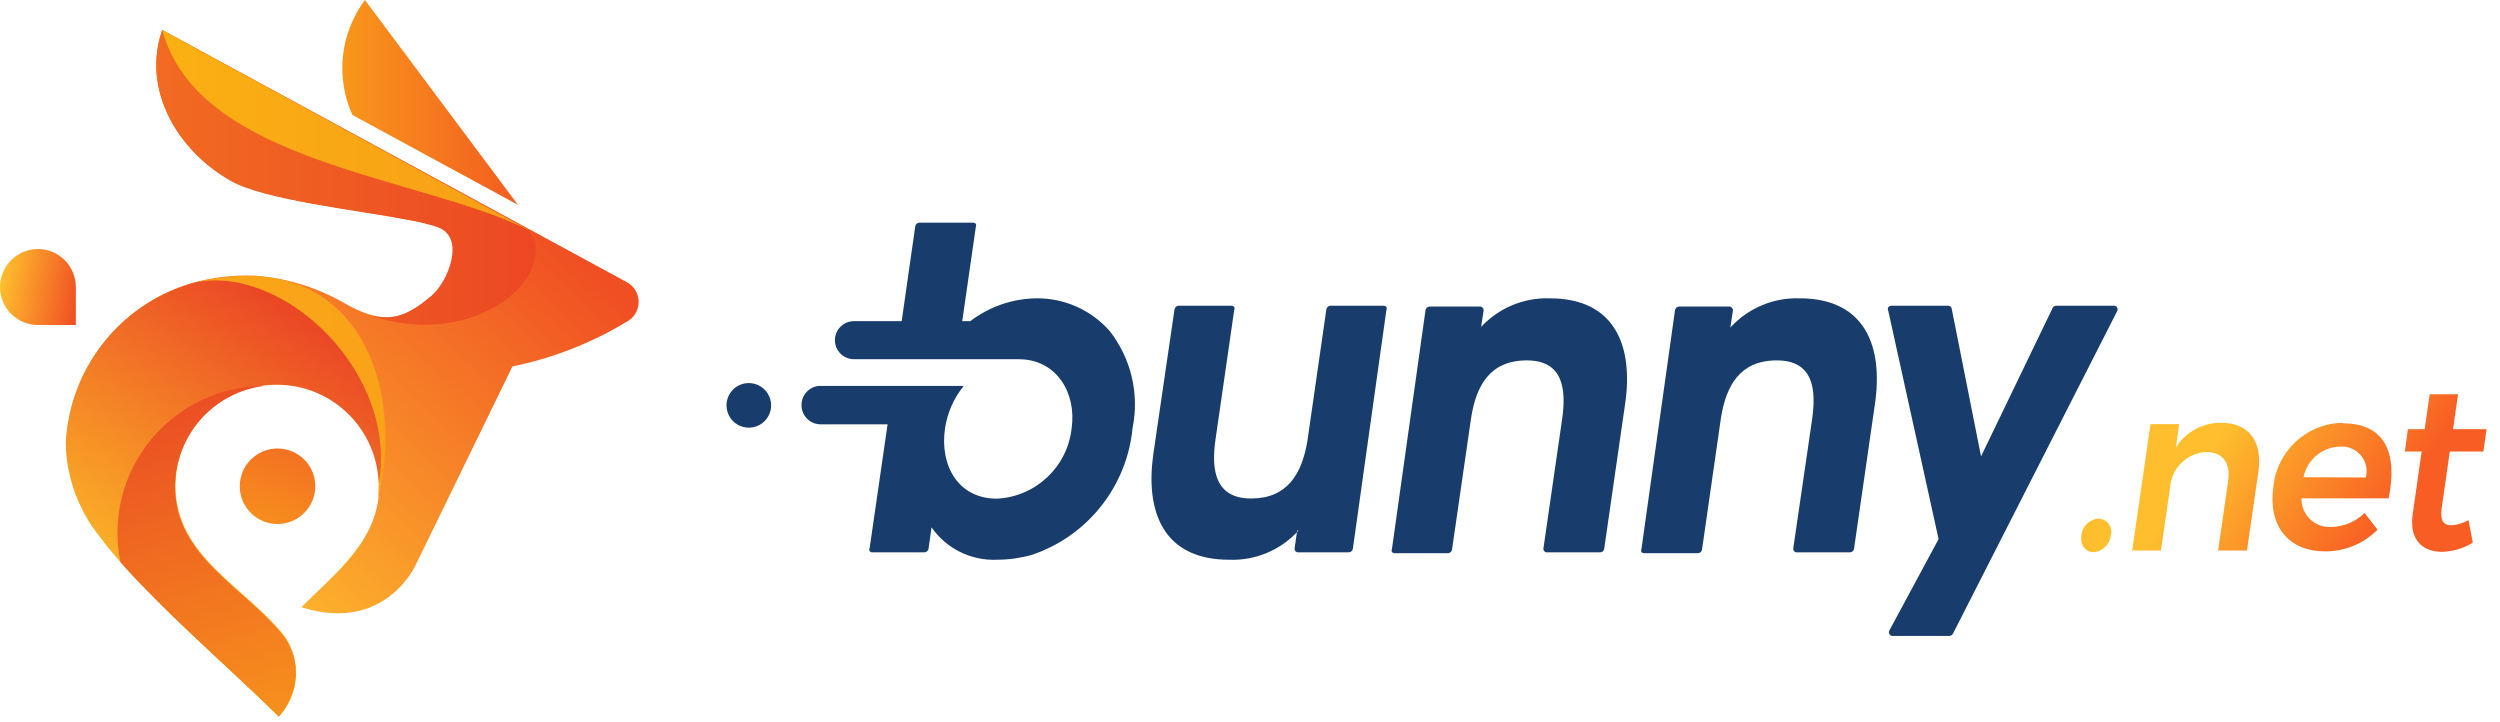
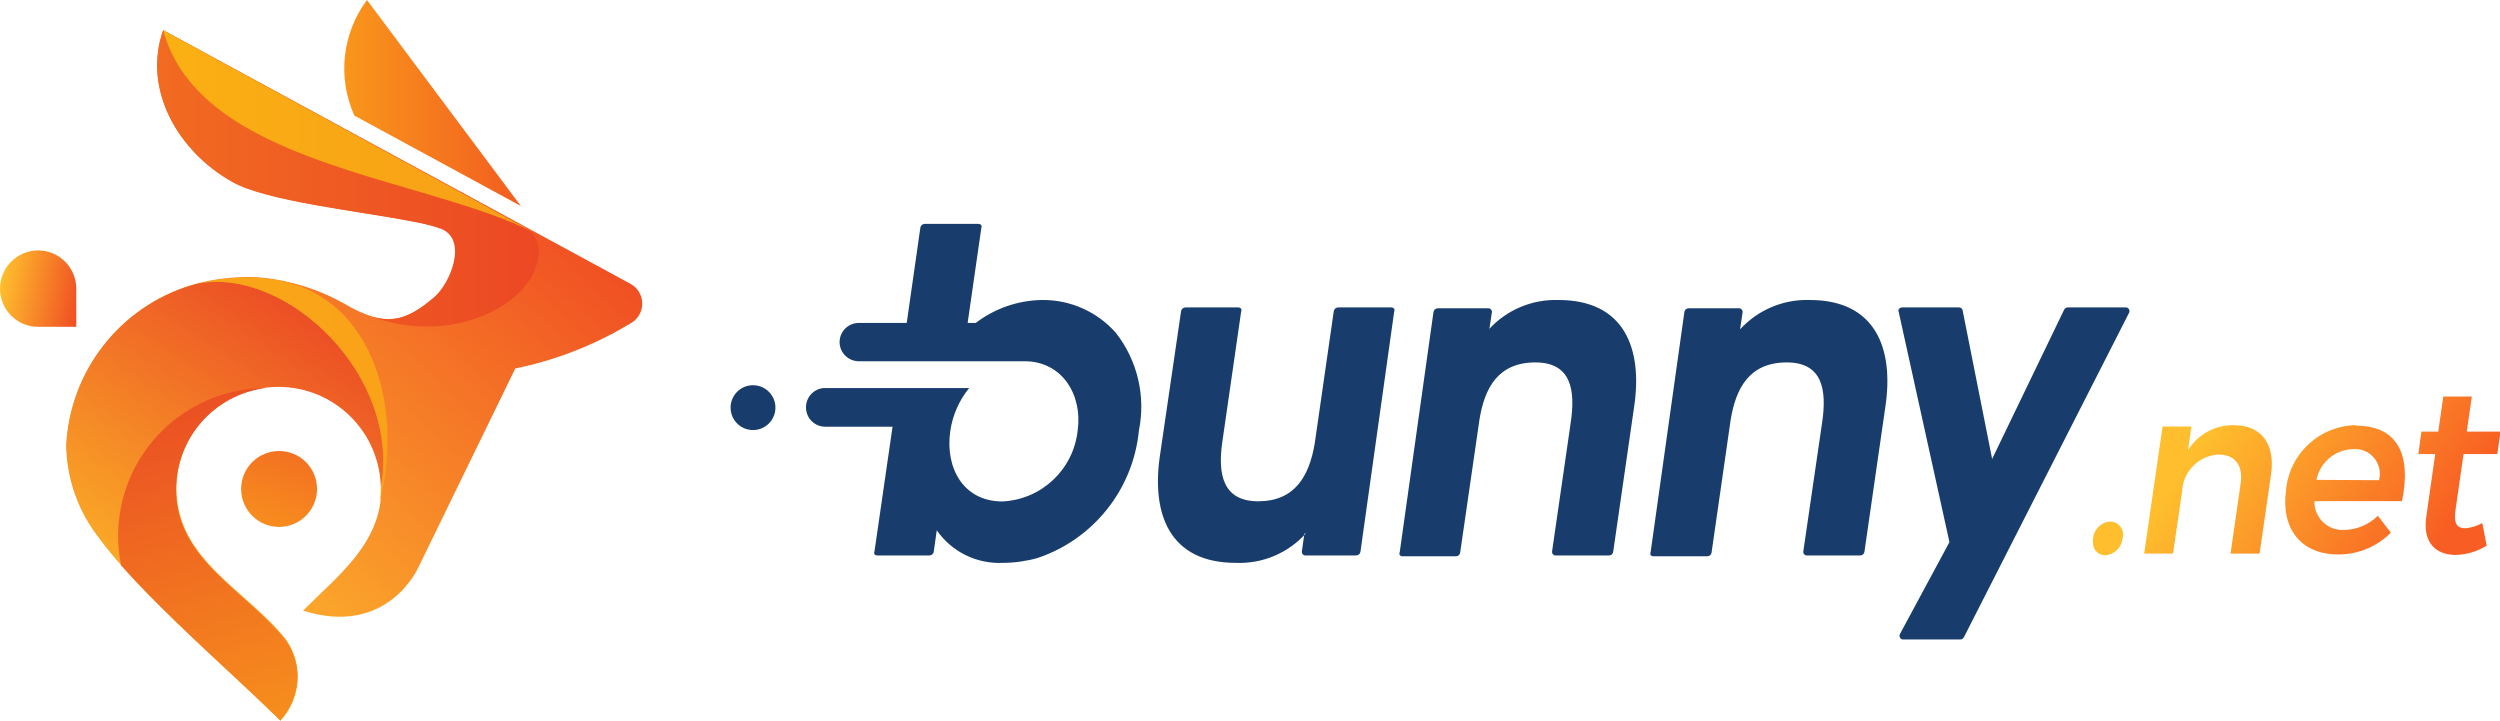
- <svg xmlns="http://www.w3.org/2000/svg" xmlns:xlink="http://www.w3.org/1999/xlink" height="43" viewBox="0 0 149 43" width="149">
-   <linearGradient id="a" x1="29.435%" x2="80.631%" y1="45.318%" y2="58.76%">
+ <svg xmlns="http://www.w3.org/2000/svg" xmlns:xlink="http://www.w3.org/1999/xlink" viewBox="0 0 148.17 42.71">
+   <linearGradient id="a" gradientUnits="userSpaceOnUse" x1="131.15" x2="143.52" y1="25.3" y2="33.64">
    <stop offset="0" stop-color="#febe2d" />
    <stop offset="1" stop-color="#f85e23" />
  </linearGradient>
-   <linearGradient id="b" x1="-33.94%" x2="153.691%" y1="50.041%" y2="50.041%">
+   <linearGradient id="b" gradientUnits="userSpaceOnUse" x1="16.85" x2="36.49" y1="6.11" y2="6.11">
    <stop offset="0" stop-color="#fbaa19" />
    <stop offset="1" stop-color="#ef3e23" />
  </linearGradient>
-   <linearGradient id="c" x1="32.891%" x2="67.113%" y1="96.667%" y2="3.111%">
+   <linearGradient id="c" gradientUnits="userSpaceOnUse" x1="15.77" x2="17.31" y1="31.08" y2="26.87">
    <stop offset="0" stop-color="#f78d1e" />
    <stop offset="1" stop-color="#f37121" />
  </linearGradient>
-   <linearGradient id="d">
+   <linearGradient id="d" gradientUnits="userSpaceOnUse" x1="3.56" x2="27.49" y1="32.53" y2="6.88">
    <stop offset="0" stop-color="#febe2d" />
    <stop offset="1" stop-color="#f04e23" />
  </linearGradient>
-   <linearGradient id="e" x1="14.403%" x2="63.227%" xlink:href="#d" y1="75.177%" y2="12.448%" />
-   <linearGradient id="f" x1="69.88%" x2="33.101%" y1="3.214%" y2="81.581%">
+   <linearGradient id="e" gradientUnits="userSpaceOnUse" x1="20.47" x2="7.23" y1="17.54" y2="37.92">
    <stop offset="0" stop-color="#ea4425" />
    <stop offset="1" stop-color="#fdbb27" />
  </linearGradient>
-   <linearGradient id="g" x1="-40.127%" x2="144.708%" y1="49.989%" y2="49.989%">
+   <linearGradient id="f" gradientUnits="userSpaceOnUse" x1=".24" x2="42.04" y1="10.57" y2="10.57">
    <stop offset="0" stop-color="#f47920" />
    <stop offset="1" stop-color="#e93825" />
  </linearGradient>
-   <linearGradient id="h" x1="-143.227%" x2="243.364%" y1="49.917%" y2="49.917%">
+   <linearGradient id="g" gradientUnits="userSpaceOnUse" x1="-21.84" x2="63.21" y1="7.78" y2="7.78">
    <stop offset="0" stop-color="#fdca0b" />
    <stop offset="1" stop-color="#f5841f" />
  </linearGradient>
-   <linearGradient id="i" x1="39.677%" x2="63.887%" y1="-25.013%" y2="131.608%">
+   <linearGradient id="h" gradientUnits="userSpaceOnUse" x1="8.54" x2="17.39" y1="18.07" y2="48.94">
    <stop offset="0" stop-color="#e73c25" />
    <stop offset="1" stop-color="#faa21b" />
  </linearGradient>
-   <linearGradient id="j" x1="-562.994%" x2="562.905%" y1="49.998%" y2="49.998%">
+   <linearGradient id="i" gradientUnits="userSpaceOnUse" x1="-51.37" x2="74.88" y1="23.08" y2="23.08">
    <stop offset="0" stop-color="#fdba12" />
    <stop offset="1" stop-color="#f7921e" />
  </linearGradient>
-   <linearGradient id="k" x1="1.983%" x2="106.167%" xlink:href="#d" y1="41.501%" y2="60.044%" />
-   <g fill="none" fill-rule="evenodd">
-     <path d="m125.05 30.91c-.532.047-.953.468-1 1-.08.59.24 1 .75 1 .528-.054.946-.472 1-1 .07-.238.023-.495-.127-.692-.15-.197-.385-.312-.633-.308zm7.36-5.71c-1.108-.025-2.146.538-2.73 1.48l.2-1.4h-1.71l-1.09 7.53h1.71l.54-3.7c.055-1.167.983-2.105 2.15-2.17 1 0 1.47.65 1.32 1.7l-.6 4.17h1.72l.68-4.7c.26-1.79-.57-2.91-2.19-2.91zm7.21 0c-2.159.038-3.941 1.699-4.13 3.85-.32 2.26.88 3.81 3.07 3.81 1.178.013 2.311-.452 3.14-1.29l-.77-1c-.535.526-1.25.826-2 .84-.465.025-.92-.145-1.254-.47s-.518-.774-.506-1.24h5.19c.57-2.74-.25-4.47-2.72-4.47zm-2.33 3.24c.207-1.028 1.092-1.781 2.14-1.82.48-.049.954.141 1.268.508s.426.865.302 1.332zm9.83 2.56c-.308.173-.648.279-1 .31-.46 0-.7-.24-.6-1l.49-3.4h2l.19-1.33h-2l.3-2.08h-1.69l-.3 2.08h-1l-.18 1.33h1l-.53 3.72c-.23 1.55.59 2.26 1.74 2.26.651-.016 1.287-.206 1.84-.55z" fill="url(#a)" />
-     <path d="m44.62 22.83c.539-.004 1.027.317 1.236.814.209.497.098 1.07-.282 1.453s-.952.498-1.451.293c-.498-.205-.823-.691-.823-1.23 0-.731.589-1.325 1.32-1.33zm13.21-3.69c1.125-.858 2.495-1.335 3.91-1.36 1.676-.024 3.279.684 4.39 1.94 1.285 1.639 1.786 3.759 1.37 5.8-.338 3.479-2.687 6.435-6 7.55-.674.19-1.37.288-2.07.29-1.548.071-3.025-.658-3.91-1.93l-.18 1.28c-.024.12-.128.208-.25.21h-3.09c-.064.004-.127-.022-.17-.07-.024-.058-.024-.122 0-.18l1.07-7.38h-4c-.622-.005-1.125-.508-1.13-1.13-.012-.604.448-1.112 1.05-1.16h8.62c-.6.735-.987 1.62-1.12 2.56-.31 2.15.76 4.16 3.09 4.16 2.318-.11 4.211-1.892 4.46-4.2.3-2.11-.91-4.11-3.15-4.11h-9.83c-.626-.005-1.13-.514-1.13-1.14.005-.622.508-1.125 1.13-1.13h2.85l.81-5.66c.024-.12.128-.208.25-.21h3.2c.06.002.117.027.16.07.024.058.024.122 0 .18l-.81 5.62zm19.56 12.48c-1.053 1.166-2.57 1.804-4.14 1.74-3.94 0-5-2.89-4.51-6.31l1.26-8.61c.023-.122.126-.213.25-.22h3.15c.063.001.121.031.16.08.024.054.024.116 0 .17l-1.12 7.75c-.26 1.84 0 3.5 2.15 3.49s3-1.48 3.33-3.42l1.13-7.85c.023-.122.126-.213.25-.22h3.17c.063.001.121.031.16.08.024.054.024.116 0 .17l-2 14.24c-.024.12-.128.208-.25.21h-3c-.064.004-.127-.022-.17-.07-.041-.05-.06-.116-.05-.18l.15-1.05zm10.86-12.11c1.056-1.149 2.56-1.781 4.12-1.73 3.91 0 5 2.88 4.48 6.34l-1.24 8.59c-.015.121-.118.211-.24.21h-3.17c-.062.004-.121-.022-.16-.07-.045-.048-.064-.115-.05-.18l1.11-7.67c.26-1.81.07-3.53-2.12-3.52s-3 1.51-3.3 3.42l-1.14 7.86c-.019.119-.12.207-.24.21h-3.17c-.064.003-.126-.023-.17-.07-.026-.057-.026-.123 0-.18l2-14.23c.019-.124.124-.217.25-.22h3c.063-.002.123.028.16.08.045.044.064.108.05.17l-.15 1zm14.89 0c1.056-1.149 2.56-1.781 4.12-1.73 3.91 0 5 2.88 4.48 6.34l-1.24 8.59c-.019.119-.12.207-.24.21h-3.17c-.062.004-.121-.022-.16-.07-.045-.048-.064-.115-.05-.18l1.12-7.67c.26-1.81.07-3.53-2.12-3.52s-3 1.51-3.31 3.42l-1.13 7.86c-.019.119-.12.207-.24.21h-3.2c-.064.003-.126-.023-.17-.07-.026-.057-.026-.123 0-.18l2-14.23c.019-.121.118-.212.24-.22h3c.063-.002.123.028.16.08.041.047.059.109.05.17l-.15 1zm12.4 12.62-3-13.61c-.034-.062-.034-.138 0-.2.044-.061.114-.098.19-.1h3.38c.102-.002.191.07.21.17l1.75 8.81 4.26-8.83c.036-.09.123-.149.22-.15h3.45c.076-0.0.146.042.18.11.039.068.039.152 0 .22l-9.78 19.21c-.039.086-.125.141-.22.14h-3.39c-.077.003-.148-.04-.18-.11-.039-.068-.039-.152 0-.22z" fill="#183d6d" />
-     <path d="m21 6.85 9.87 5.36-9.12-12.21c-1.474 1.978-1.761 4.6-.75 6.85z" fill="url(#b)" />
-     <path d="m16.54 26.73c1.24 0 2.246 1.003 2.25 2.243.004 1.24-.997 2.249-2.237 2.257-1.24.007-2.252-.99-2.263-2.23-.005-.6.229-1.178.652-1.604s.998-.666 1.598-.666z" fill="url(#c)" />
-     <path d="m9.67 1.79 27.64 15c.461.224.754.692.754 1.205s-.293.981-.754 1.205c-2.09 1.258-4.38 2.151-6.77 2.64l-5.75 11.8s-1.82 4.14-6.83 2.55c2.1-2.1 4.64-4 4.64-7.23 0-3.352-2.718-6.07-6.07-6.07s-6.07 2.718-6.07 6.07c0 4.22 4.16 6 6.47 8.93 1.04 1.473.903 3.474-.33 4.79-2.87-2.84-8.42-7.63-10.7-10.77-1.247-1.583-1.932-3.535-1.95-5.55.224-4.392 3.174-8.174 7.38-9.46 1.259-.367 2.57-.526 3.88-.47 1.827.138 3.602.674 5.2 1.57 2.45 1.44 3.64 1.06 5.33-.36 1-.82 2.09-3.49.4-4.11-.553-.18-1.117-.321-1.69-.42-3.14-.61-8.63-1.19-10.65-2.34-3.21-1.77-5.37-5.42-4.13-8.98z" fill="url(#e)" />
-     <path d="m22.55 28.99c1.28-6.73-5.55-13.15-10.79-12.19l.35-.08c-.28.06-.55.13-.81.21-4.206 1.286-7.156 5.068-7.38 9.46.032 2.021.736 3.973 2 5.55 2.28 3.14 7.83 7.93 10.7 10.77 1.233-1.316 1.37-3.317.33-4.79-2.36-2.92-6.52-4.71-6.52-8.92 0-3.352 2.718-6.07 6.07-6.07s6.07 2.718 6.07 6.07z" fill="url(#f)" />
-     <path d="m9.67 1.79 21 11.44.6.33c.5.39 1 1.17.35 2.61-1 2.15-5 4.23-9.61 2.6 1.44.42 2.42-.06 3.68-1.12 1-.82 2.09-3.49.4-4.11-.553-.18-1.117-.321-1.69-.42-3.14-.61-8.63-1.19-10.65-2.34-3.16-1.78-5.32-5.43-4.08-8.99z" fill="url(#g)" />
-     <path d="m9.67 1.79c2.17 8 15.38 8.66 22 12z" fill="url(#h)" />
-     <path d="m16.9 37.92c-2.31-2.92-6.47-4.71-6.47-8.92.012-3.053 2.29-5.623 5.32-6-4.826.016-8.734 3.924-8.75 8.75-.001.591.059 1.181.18 1.76 1.91 2.16 4.67 4.71 7 6.87.91.85 1.75 1.65 2.44 2.33.574-.665.924-1.495 1-2.37.055-.867-.201-1.724-.72-2.42z" fill="url(#i)" />
-     <path d="m22.52 29.71c.032-.239.048-.479.05-.72 1.26-6.73-5.57-13.15-10.81-12.19 1.119-.27 2.27-.385 3.42-.34 6.87.28 8.79 7.62 7.34 13.25z" fill="url(#j)" />
-     <path d="m2.26 14.84c1.25.006 2.26 1.02 2.26 2.27v2.26h-2.26c-1.248 0-2.26-1.012-2.26-2.26 0-1.25 1.01-2.264 2.26-2.27z" fill="url(#k)" />
+   <linearGradient id="j" x1=".08" x2="4.81" xlink:href="#d" y1="16.72" y2="17.56" />
+   <g fill-rule="evenodd">
+     <path d="m125.05 30.91a1.1 1.1 0 0 0 -1 1c-.08.59.24 1 .75 1a1.12 1.12 0 0 0 1-1 .78.78 0 0 0 -.76-1zm7.36-5.71a3.13 3.13 0 0 0 -2.73 1.48l.2-1.4h-1.71l-1.09 7.53h1.71l.54-3.7a2.28 2.28 0 0 1 2.15-2.17c1 0 1.47.65 1.32 1.7l-.6 4.17h1.72l.68-4.7c.26-1.79-.57-2.91-2.19-2.91zm7.21 0a4.22 4.22 0 0 0 -4.13 3.85c-.32 2.26.88 3.81 3.07 3.81a4.35 4.35 0 0 0 3.14-1.29l-.77-1a2.93 2.93 0 0 1 -2 .84 1.67 1.67 0 0 1 -1.76-1.71h5.19c.57-2.74-.25-4.47-2.72-4.47zm-2.33 3.24a2.27 2.27 0 0 1 2.14-1.82 1.47 1.47 0 0 1 1.57 1.84zm9.83 2.56a2.49 2.49 0 0 1 -1 .31c-.46 0-.7-.24-.6-1l.49-3.4h2l.19-1.33h-2l.3-2.08h-1.69l-.3 2.08h-1l-.18 1.33h1l-.53 3.72c-.23 1.55.59 2.26 1.74 2.26a3.66 3.66 0 0 0 1.84-.55z" fill="url(#a)" />
+     <path d="m44.62 22.83a1.33 1.33 0 1 1 -1.32 1.33 1.33 1.33 0 0 1 1.32-1.33zm13.21-3.69a6.64 6.64 0 0 1 3.91-1.36 5.75 5.75 0 0 1 4.39 1.94 7.1 7.1 0 0 1 1.37 5.8 8.87 8.87 0 0 1 -6 7.55 7.72 7.72 0 0 1 -2.07.29 4.51 4.51 0 0 1 -3.91-1.93l-.18 1.28a.26.26 0 0 1 -.25.21h-3.09a.21.21 0 0 1 -.17-.07.23.23 0 0 1 0-.18l1.07-7.38h-4a1.14 1.14 0 0 1 -1.13-1.13 1.14 1.14 0 0 1 1.05-1.16h8.62a5.2 5.2 0 0 0 -1.12 2.56c-.31 2.15.76 4.16 3.09 4.16a4.71 4.71 0 0 0 4.46-4.2c.3-2.11-.91-4.11-3.15-4.11h-9.83a1.14 1.14 0 0 1 -1.13-1.14 1.14 1.14 0 0 1 1.13-1.13h2.85l.81-5.66a.26.26 0 0 1 .25-.21h3.2a.24.24 0 0 1 .16.07.23.23 0 0 1 0 .18l-.81 5.62zm19.56 12.48a5.29 5.29 0 0 1 -4.14 1.74c-3.94 0-5-2.89-4.51-6.31l1.26-8.61a.27.27 0 0 1 .25-.22h3.15a.21.21 0 0 1 .16.08.21.21 0 0 1 0 .17l-1.12 7.75c-.26 1.84 0 3.5 2.15 3.49s3-1.48 3.33-3.42l1.13-7.85a.27.27 0 0 1 .25-.22h3.17a.21.21 0 0 1 .16.08.21.21 0 0 1 0 .17l-2 14.24a.26.26 0 0 1 -.25.21h-3a.21.21 0 0 1 -.17-.07.23.23 0 0 1 -.05-.18l.15-1.05zm10.86-12.11a5.36 5.36 0 0 1 4.12-1.73c3.91 0 5 2.88 4.48 6.34l-1.24 8.59a.24.24 0 0 1 -.24.21h-3.17a.19.19 0 0 1 -.16-.07.2.2 0 0 1 -.05-.18l1.11-7.67c.26-1.81.07-3.53-2.12-3.52s-3 1.51-3.3 3.42l-1.14 7.86a.25.25 0 0 1 -.24.21h-3.17a.22.22 0 0 1 -.17-.07.22.22 0 0 1 0-.18l2-14.23a.26.26 0 0 1 .25-.22h3a.19.19 0 0 1 .16.08.18.18 0 0 1 .05.17l-.15 1zm14.89 0a5.36 5.36 0 0 1 4.12-1.73c3.91 0 5 2.88 4.48 6.34l-1.24 8.59a.25.25 0 0 1 -.24.21h-3.17a.19.19 0 0 1 -.16-.07.2.2 0 0 1 -.05-.18l1.12-7.67c.26-1.81.07-3.53-2.12-3.52s-3 1.51-3.31 3.42l-1.13 7.86a.25.25 0 0 1 -.24.21h-3.2a.22.22 0 0 1 -.17-.07.22.22 0 0 1 0-.18l2-14.23a.26.26 0 0 1 .24-.22h3a.19.19 0 0 1 .16.08.21.21 0 0 1 .05.17l-.15 1zm12.4 12.62-3-13.61a.21.21 0 0 1 0-.2.24.24 0 0 1 .19-.1h3.38a.21.21 0 0 1 .21.17l1.75 8.81 4.26-8.83a.24.24 0 0 1 .22-.15h3.45a.2.2 0 0 1 .18.11.22.22 0 0 1 0 .22l-9.78 19.21a.24.24 0 0 1 -.22.14h-3.39a.19.19 0 0 1 -.18-.11.22.22 0 0 1 0-.22z" fill="#183d6d" />
+     <path d="m21 6.85 9.87 5.36-9.12-12.21a6.8 6.8 0 0 0 -.75 6.85z" fill="url(#b)" />
+     <path d="m16.54 26.73a2.25 2.25 0 1 1 -2.25 2.27 2.25 2.25 0 0 1 2.25-2.27z" fill="url(#c)" />
+     <path d="m9.67 1.79 27.64 15a1.34 1.34 0 0 1 0 2.41 21.49 21.49 0 0 1 -6.77 2.64l-5.75 11.8s-1.82 4.14-6.83 2.55c2.1-2.1 4.64-4 4.64-7.23a6.07 6.07 0 0 0 -12.14 0c0 4.22 4.16 6 6.47 8.93a3.8 3.8 0 0 1 -.33 4.79c-2.87-2.84-8.42-7.63-10.7-10.77a9.1 9.1 0 0 1 -1.95-5.55 10.45 10.45 0 0 1 7.38-9.46 12.05 12.05 0 0 1 3.88-.47 12.58 12.58 0 0 1 5.2 1.57c2.45 1.44 3.64 1.06 5.33-.36 1-.82 2.09-3.49.4-4.11a12.14 12.14 0 0 0 -1.69-.42c-3.14-.61-8.63-1.19-10.65-2.34-3.21-1.77-5.37-5.42-4.13-8.98z" fill="url(#d)" />
+     <path d="m22.55 28.99c1.28-6.73-5.55-13.15-10.79-12.19l.35-.08q-.42.09-.81.21a10.45 10.45 0 0 0 -7.38 9.46 9.1 9.1 0 0 0 2 5.55c2.28 3.14 7.83 7.93 10.7 10.77a3.8 3.8 0 0 0 .33-4.79c-2.36-2.92-6.52-4.71-6.52-8.92a6.07 6.07 0 0 1 12.14 0z" fill="url(#e)" />
+     <path d="m9.67 1.79 21 11.44.6.33c.5.39 1 1.17.35 2.61-1 2.15-5 4.23-9.61 2.6 1.44.42 2.42-.06 3.68-1.12 1-.82 2.09-3.49.4-4.11a12.14 12.14 0 0 0 -1.69-.42c-3.14-.61-8.63-1.19-10.65-2.34-3.16-1.78-5.32-5.43-4.08-8.99z" fill="url(#f)" />
+     <path d="m9.67 1.79c2.17 8 15.38 8.66 22 12z" fill="url(#g)" />
+     <path d="m16.9 37.92c-2.31-2.92-6.47-4.71-6.47-8.92a6.07 6.07 0 0 1 5.32-6 8.78 8.78 0 0 0 -8.75 8.75 8.54 8.54 0 0 0 .18 1.76c1.91 2.16 4.67 4.71 7 6.87.91.85 1.75 1.65 2.44 2.33a4.18 4.18 0 0 0 1-2.37 3.66 3.66 0 0 0 -.72-2.42z" fill="url(#h)" />
+     <path d="m22.52 29.71a5.81 5.81 0 0 0 .05-.72c1.26-6.73-5.57-13.15-10.81-12.19a12.49 12.49 0 0 1 3.42-.34c6.87.28 8.79 7.62 7.34 13.25z" fill="url(#i)" />
+     <path d="m2.26 14.84a2.27 2.27 0 0 1 2.26 2.27v2.26h-2.26a2.26 2.26 0 0 1 -2.26-2.26 2.27 2.27 0 0 1 2.26-2.27z" fill="url(#j)" />
  </g>
</svg>
